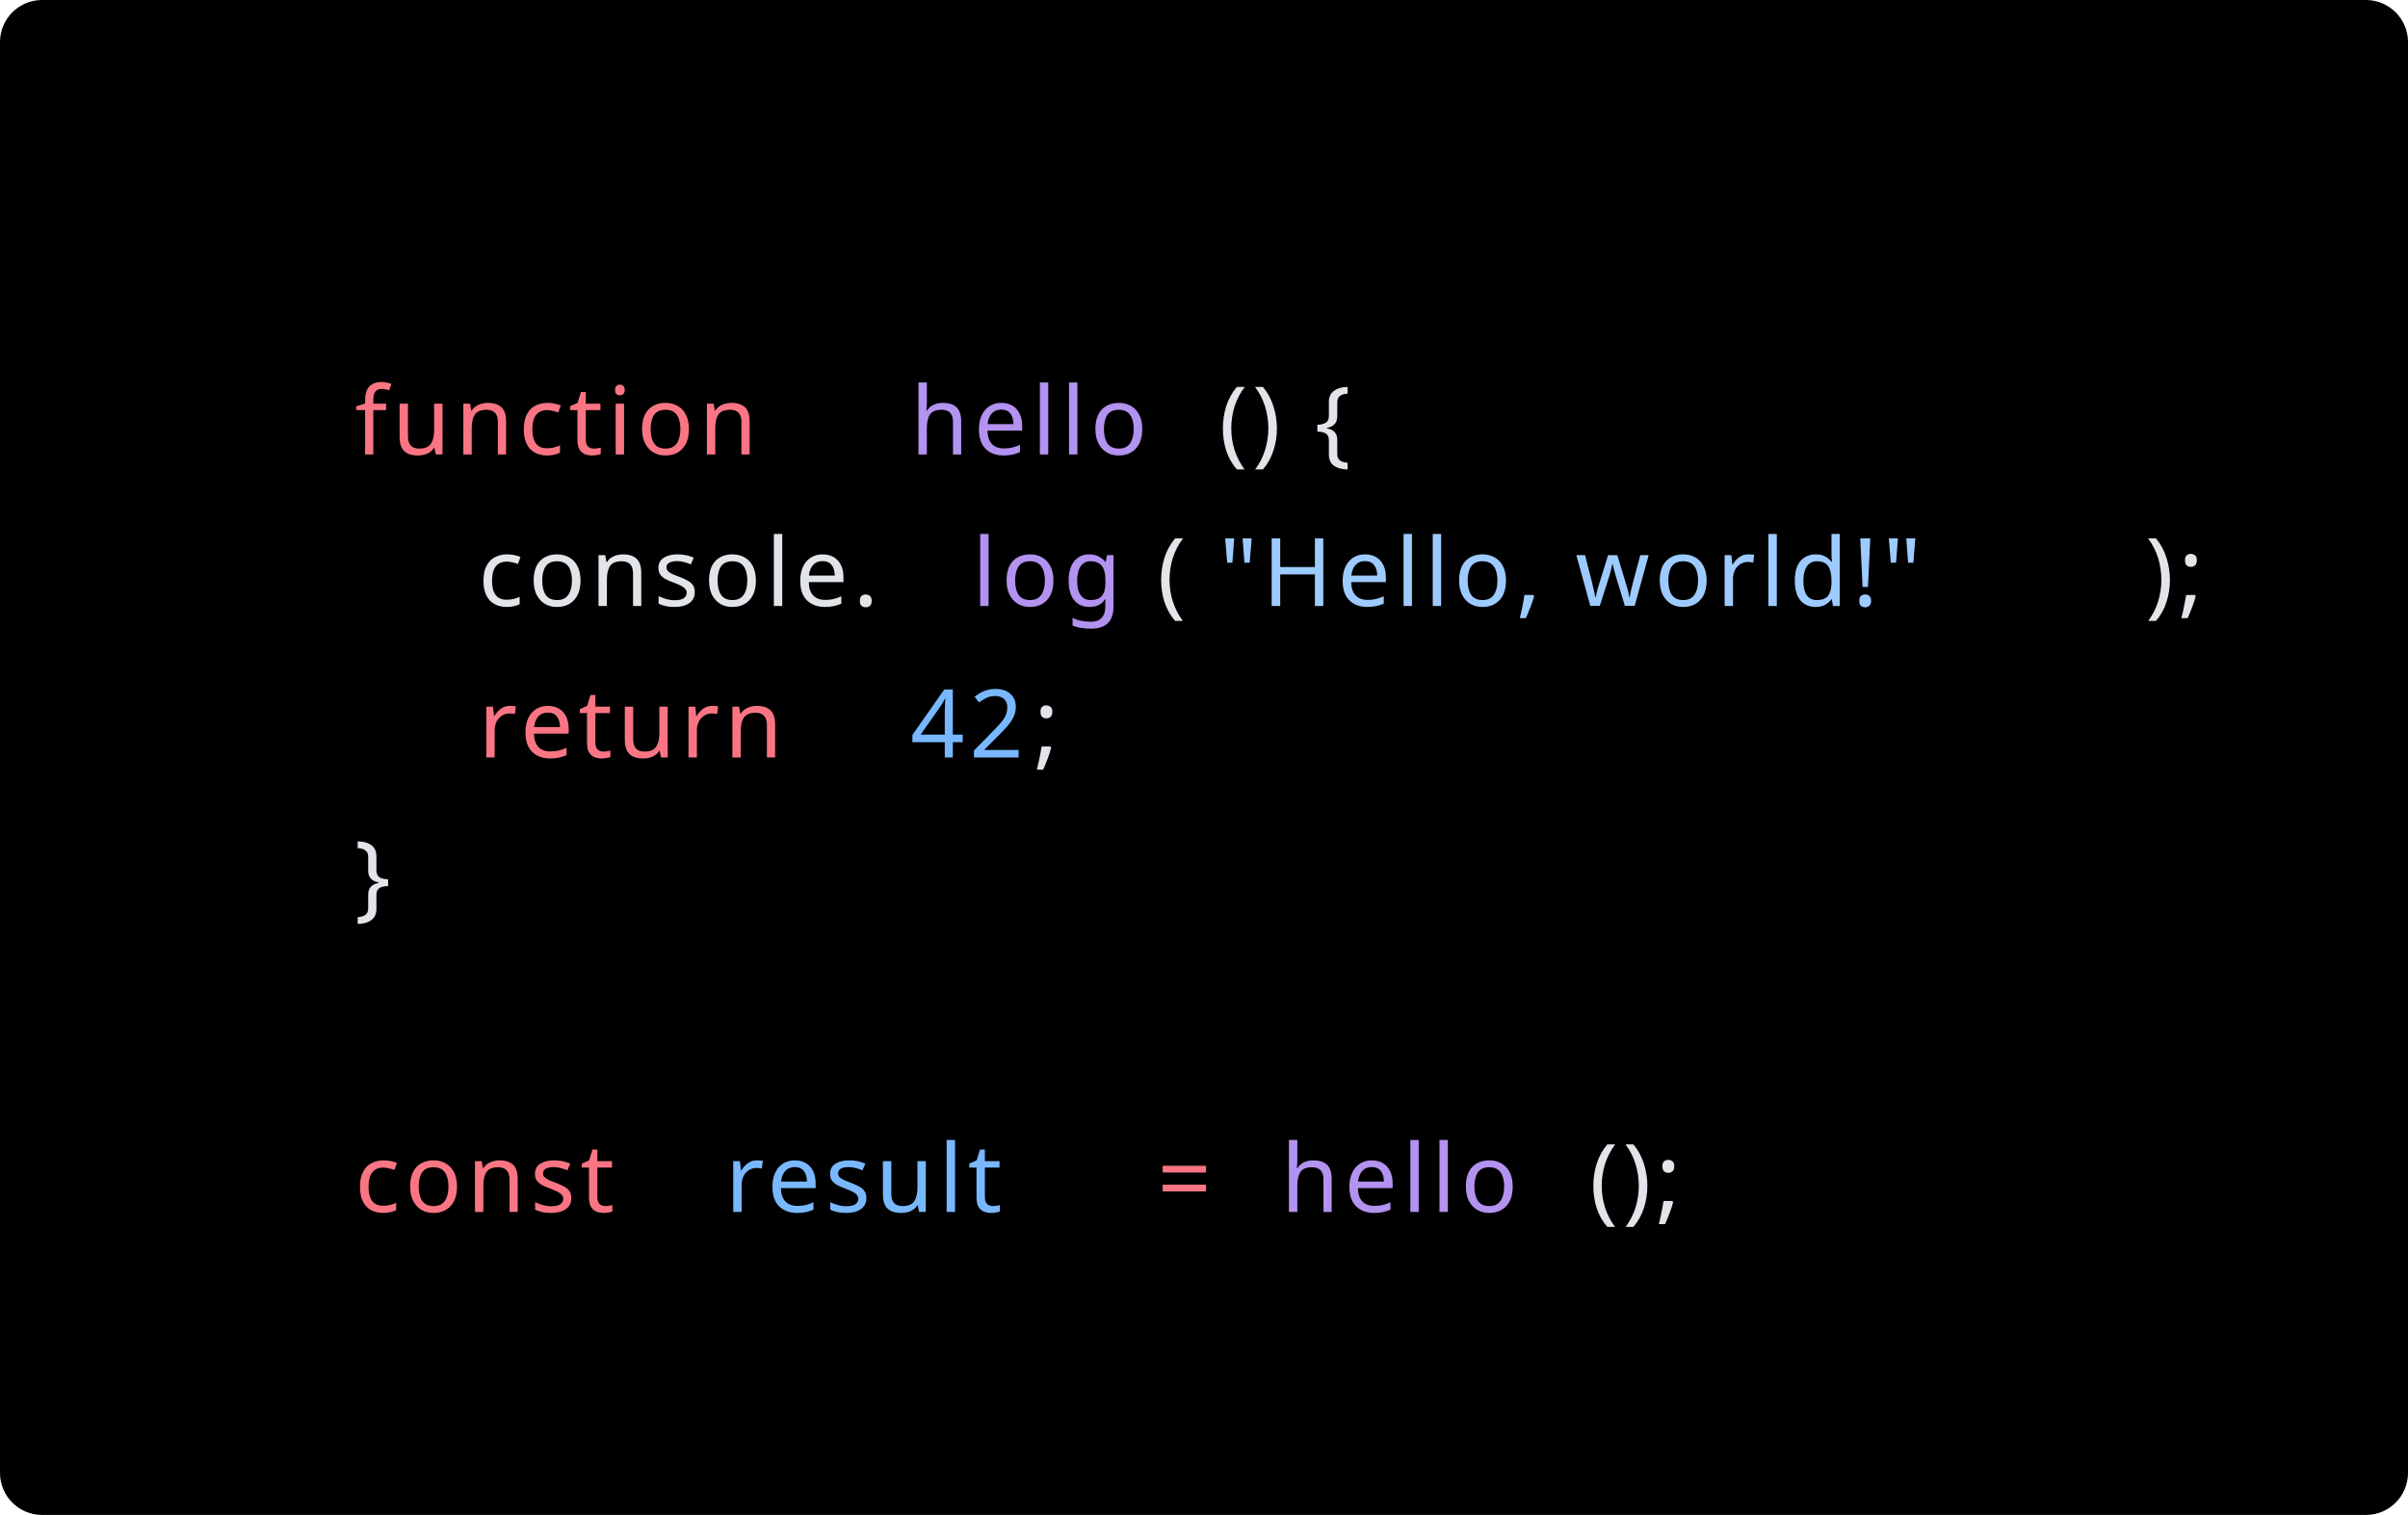
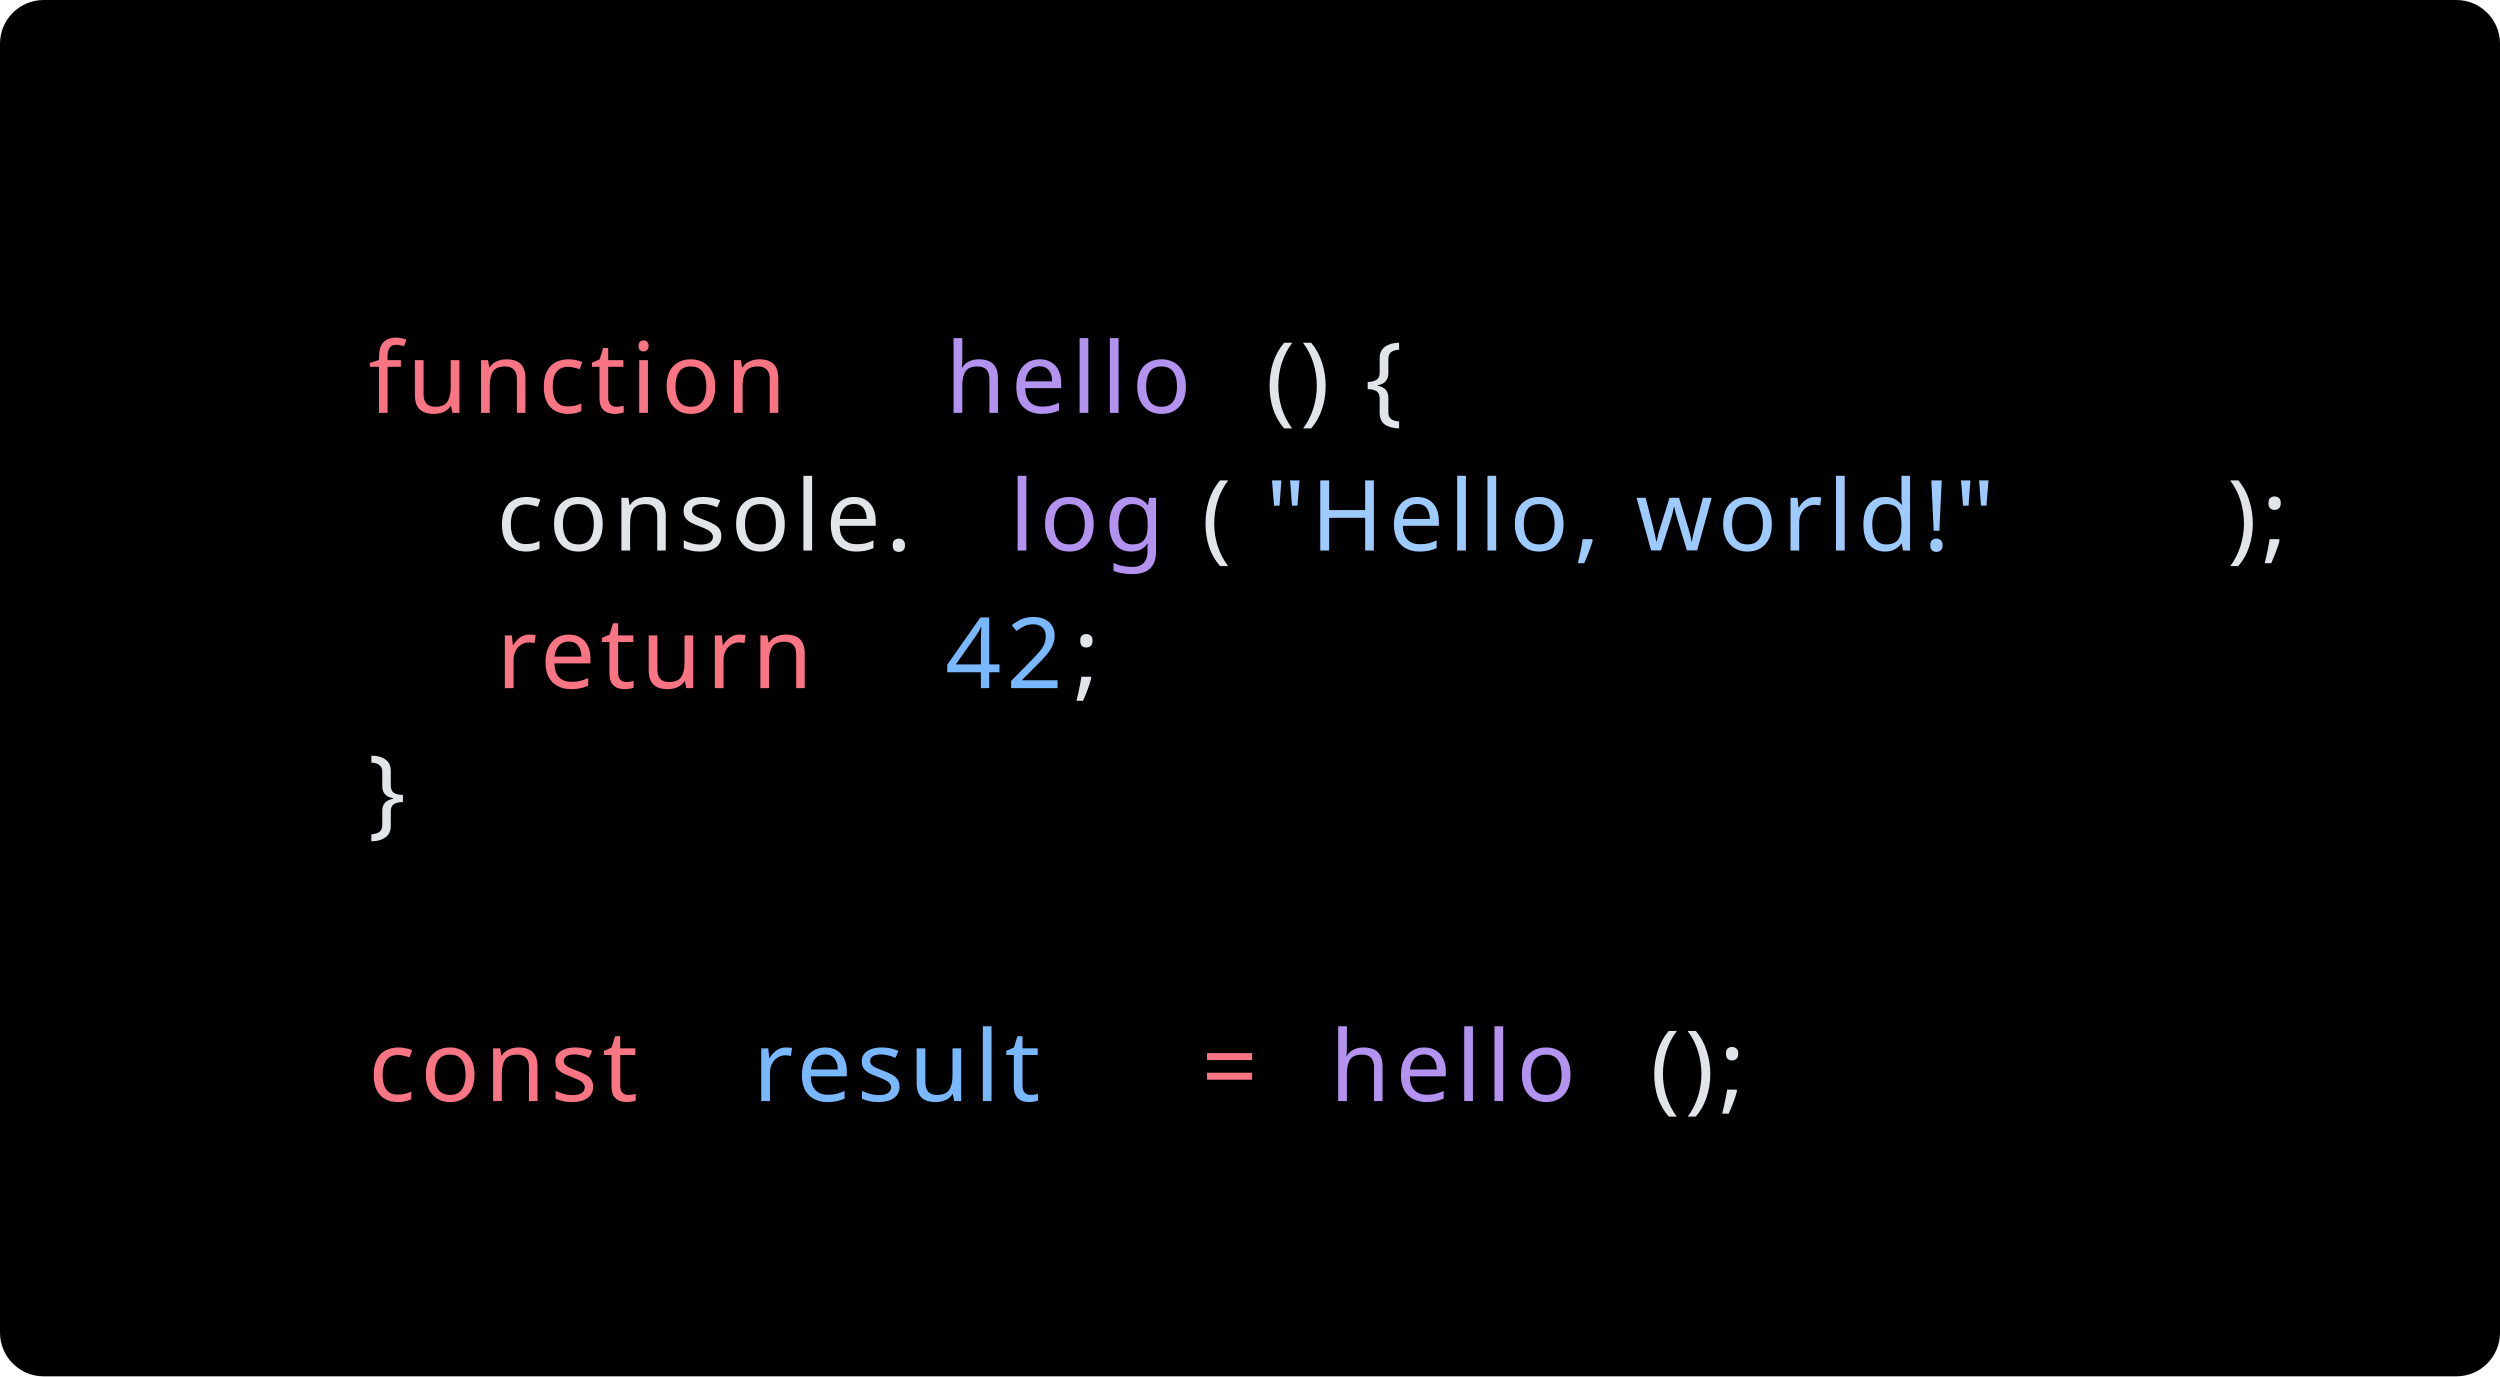
- <svg xmlns="http://www.w3.org/2000/svg" viewBox="0 0 228.87 144" width="228.87" height="144">
-   <rect id="bg" fill="#000" width="228.87" height="144" rx="4" />
-   <g id="tokens" transform="translate(33.71484, 14.4)">
-     <text font-family="Menlo" font-size="9" y="28.8" letter-spacing="0.45px">
+ <svg xmlns="http://www.w3.org/2000/svg" viewBox="0 0 228.87 126" width="228.87" height="126">
+   <rect id="bg" fill="#000" width="228.87" height="126" rx="4" />
+   <g id="tokens" transform="translate(33.71484, 12.6)">
+     <text font-family="Menlo" font-size="9" y="25.2" letter-spacing="0.45px">
      <tspan x="0" fill="#F97583">function</tspan>
      <tspan x="46.948" fill="#E1E4E8"> </tspan>
      <tspan x="52.816" fill="#B392F0">hello</tspan>
      <tspan x="82.158" fill="#E1E4E8">() {</tspan>
    </text>
-     <text font-family="Menlo" font-size="9" y="43.2" letter-spacing="0.45px">
+     <text font-family="Menlo" font-size="9" y="37.8" letter-spacing="0.45px">
      <tspan x="0" fill="#E1E4E8">  </tspan>
      <tspan x="11.737" fill="#E1E4E8">console.</tspan>
      <tspan x="58.685" fill="#B392F0">log</tspan>
      <tspan x="76.29" fill="#E1E4E8">(</tspan>
      <tspan x="82.158" fill="#9ECBFF">"Hello, world!"</tspan>
      <tspan x="170.185" fill="#E1E4E8">);</tspan>
    </text>
-     <text font-family="Menlo" font-size="9" y="57.6" letter-spacing="0.45px">
+     <text font-family="Menlo" font-size="9" y="50.4" letter-spacing="0.45px">
      <tspan x="0" fill="#E1E4E8">  </tspan>
      <tspan x="11.737" fill="#F97583">return</tspan>
      <tspan x="46.948" fill="#E1E4E8"> </tspan>
      <tspan x="52.816" fill="#79B8FF">42</tspan>
      <tspan x="64.553" fill="#E1E4E8">;</tspan>
    </text>
-     <text font-family="Menlo" font-size="9" y="72" letter-spacing="0.45px">
+     <text font-family="Menlo" font-size="9" y="63" letter-spacing="0.45px">
      <tspan x="0" fill="#E1E4E8">}</tspan>
    </text>
-     <text font-family="Menlo" font-size="9" y="100.8" letter-spacing="0.45px">
+     <text font-family="Menlo" font-size="9" y="88.2" letter-spacing="0.45px">
      <tspan x="0" fill="#F97583">const</tspan>
      <tspan x="29.342" fill="#E1E4E8"> </tspan>
      <tspan x="35.211" fill="#79B8FF">result</tspan>
      <tspan x="70.421" fill="#E1E4E8"> </tspan>
      <tspan x="76.29" fill="#F97583">=</tspan>
      <tspan x="82.158" fill="#E1E4E8"> </tspan>
      <tspan x="88.027" fill="#B392F0">hello</tspan>
      <tspan x="117.369" fill="#E1E4E8">();</tspan>
    </text>
  </g>
</svg>
